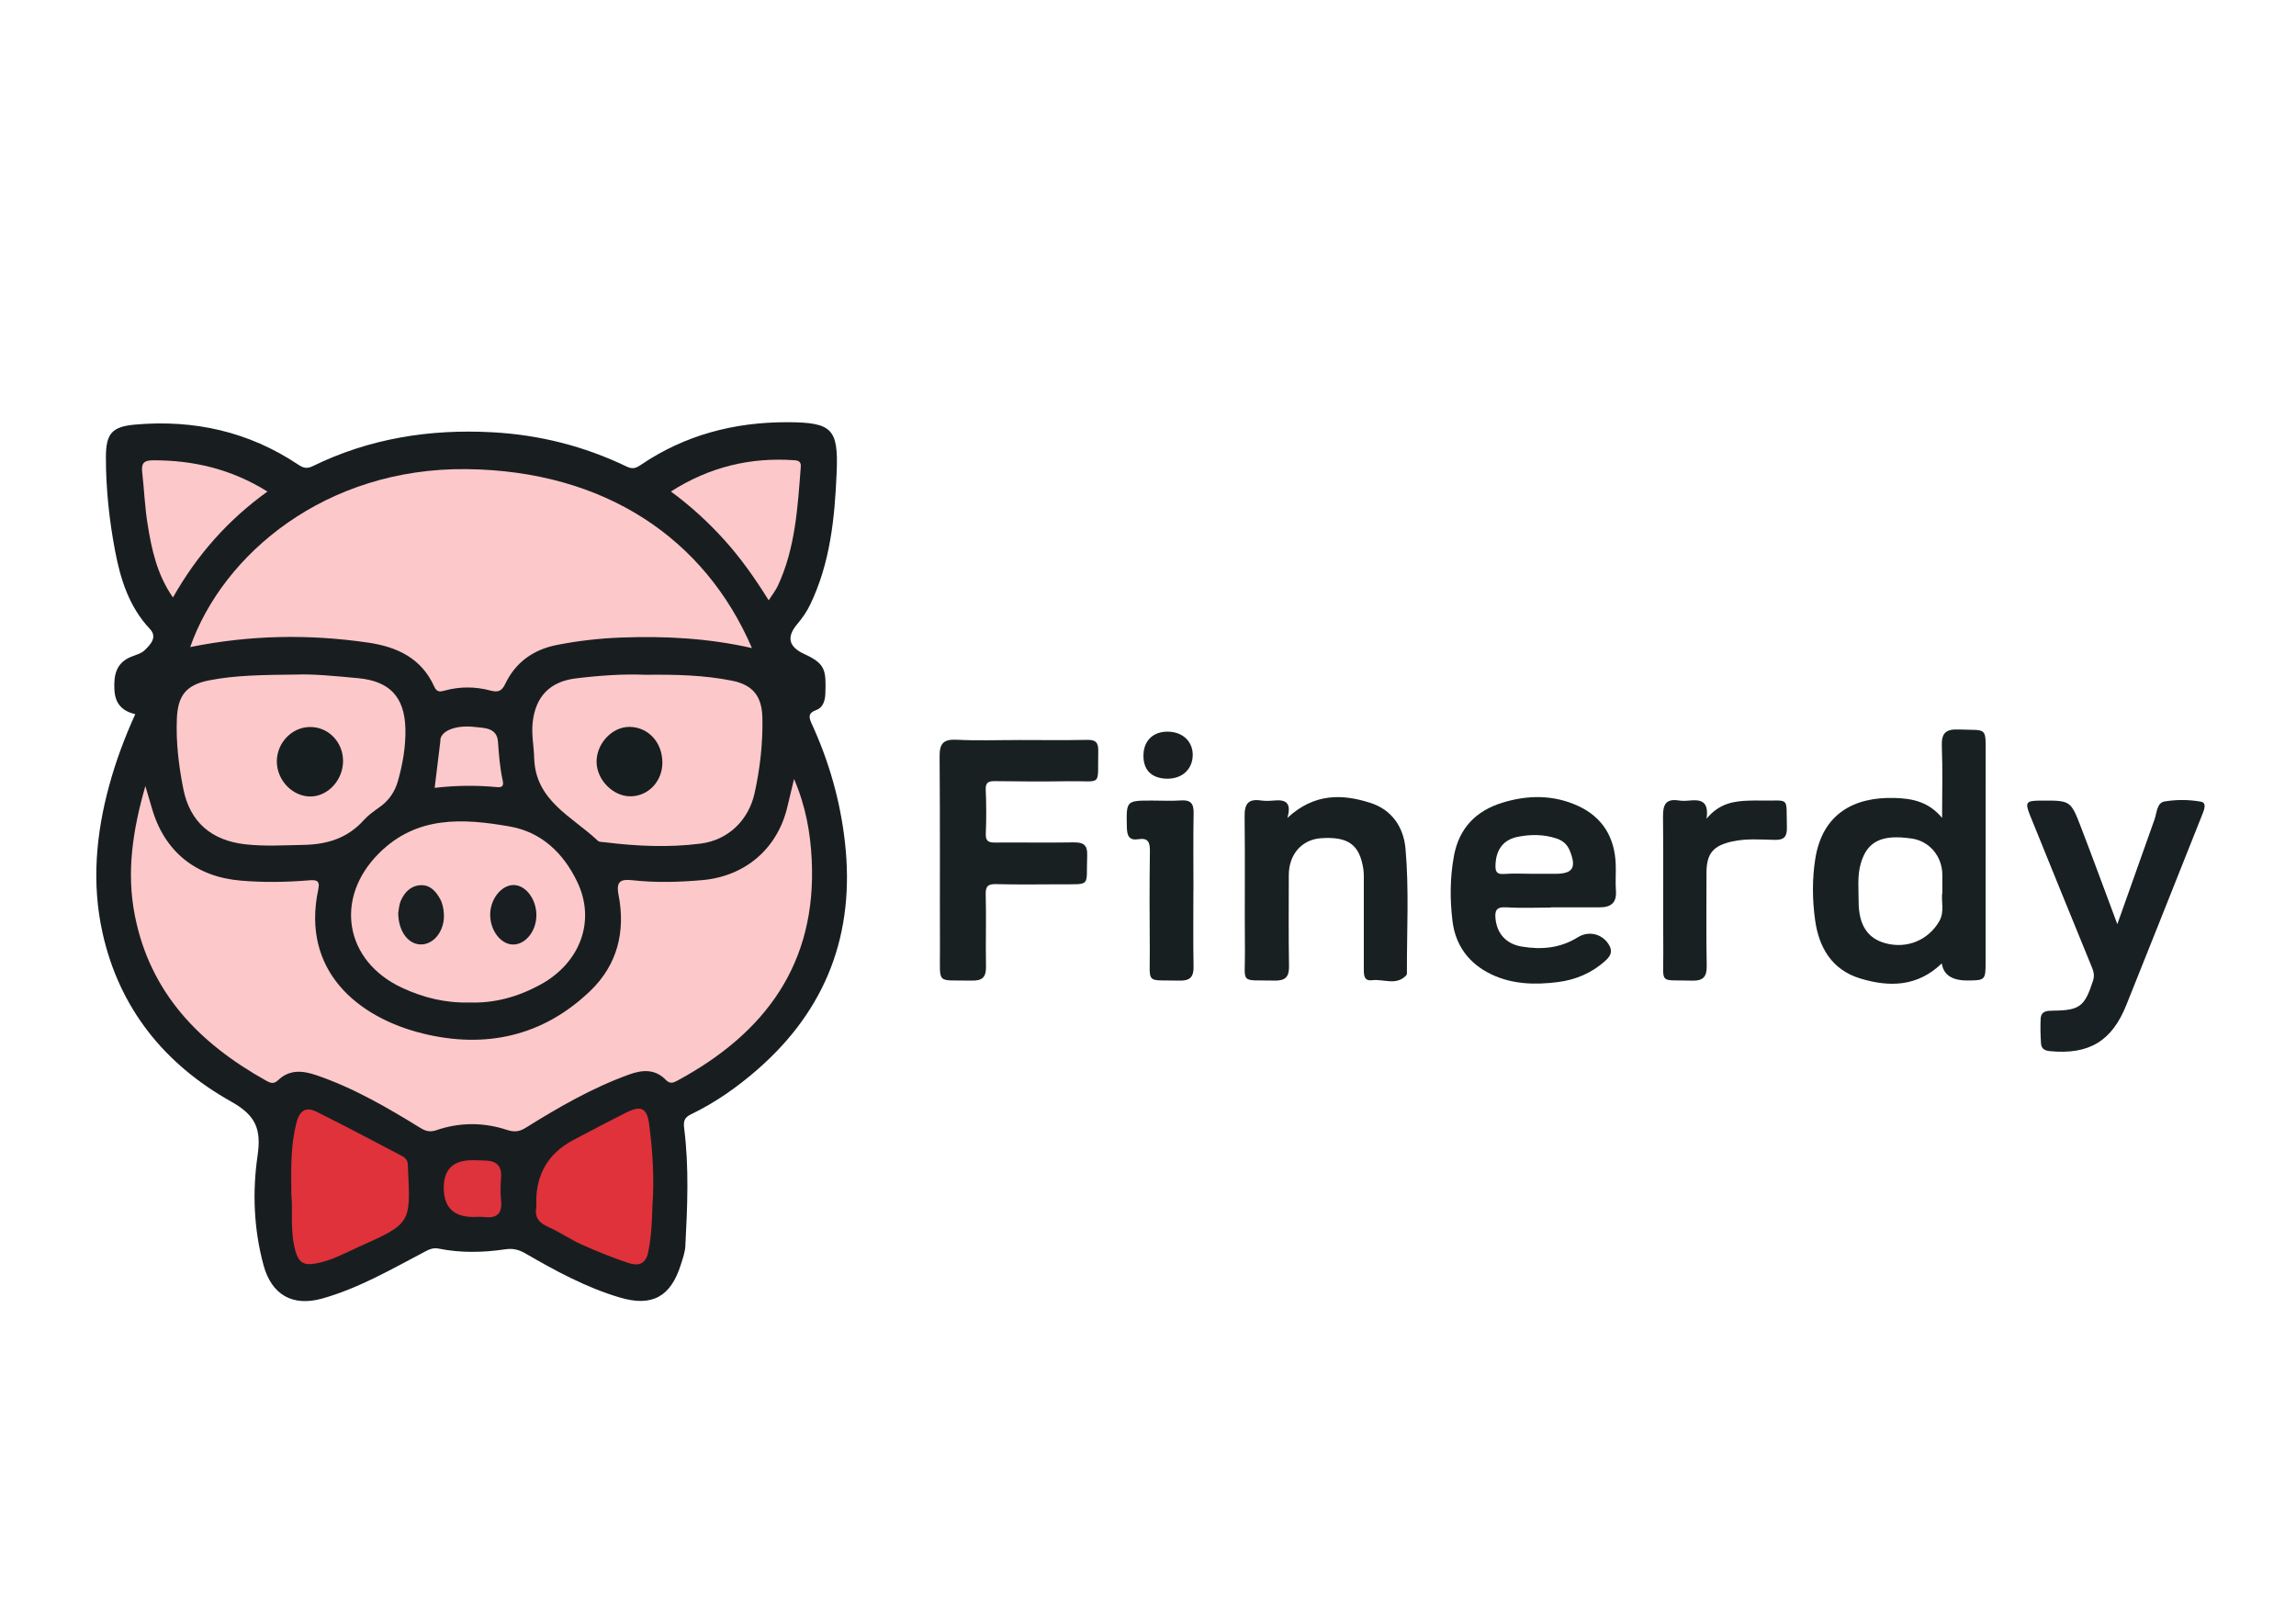
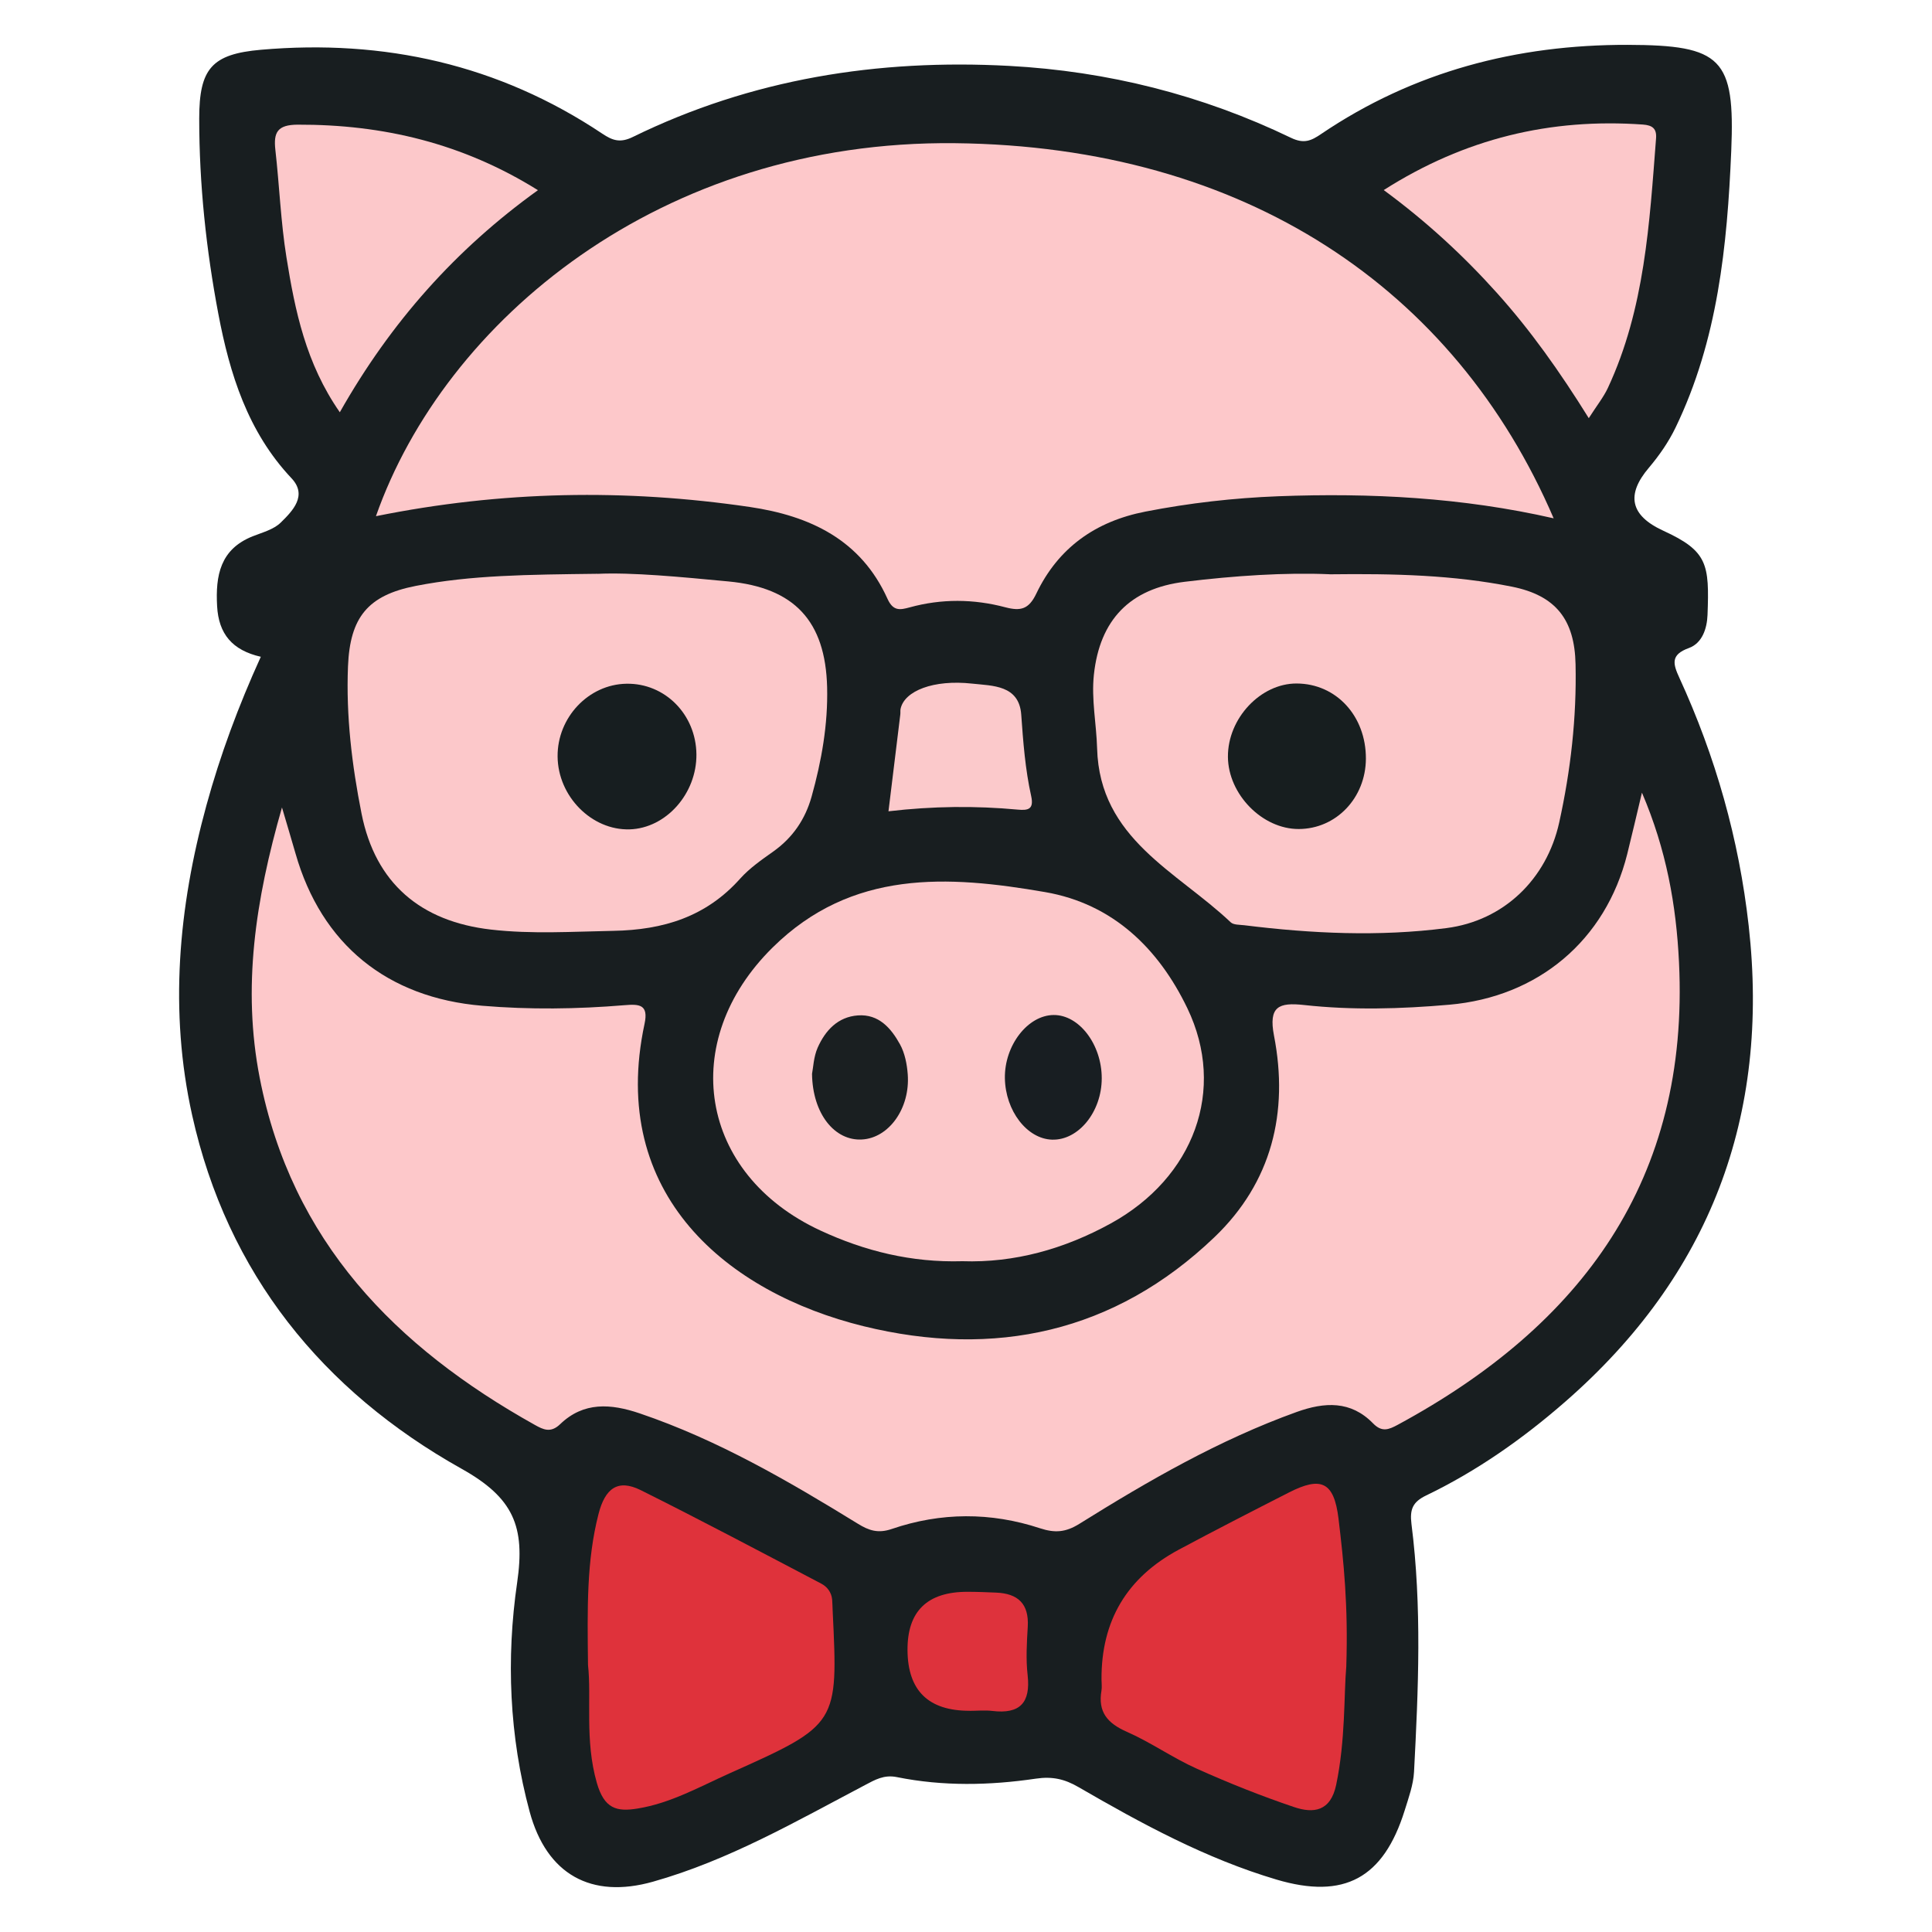
- <svg xmlns="http://www.w3.org/2000/svg" version="1.1" viewBox="0 0 841.89 595.28">
+ <svg xmlns="http://www.w3.org/2000/svg" xmlns:ns1="https://boxy-svg.com" viewBox="0 0 500 500" width="500px" height="500px">
  <defs>
-     <style>
-       .cls-1 {
-         fill: #fbc9cb;
-       }
- 
-       .cls-2 {
-         fill: #182021;
-       }
- 
-       .cls-3 {
-         fill: #fcc8ca;
-       }
- 
-       .cls-4 {
-         fill: #182022;
-       }
- 
-       .cls-5 {
-         fill: #171e1f;
-       }
- 
-       .cls-6 {
-         fill: #171e20;
-       }
- 
-       .cls-7 {
-         fill: #de323c;
-       }
- 
-       .cls-8 {
-         fill: #181e22;
-       }
- 
-       .cls-9 {
-         fill: #df323b;
-       }
- 
-       .cls-10 {
-         fill: #182023;
-       }
- 
-       .cls-11 {
-         fill: #fdc8ca;
-       }
- 
-       .cls-12 {
-         fill: #181e20;
-       }
- 
-       .cls-13 {
-         fill: #1a1f21;
-       }
- 
-       .cls-14 {
-         fill: #181f21;
-       }
- 
-       .cls-15 {
-         fill: #192022;
-       }
- 
-       .cls-16 {
-         fill: #1a2022;
-       }
-     </style>
+     <ns1:export>
+       <ns1:file format="png">
+         <ns1:variant scale="2" suffix="@2x" />
+         <ns1:variant scale="3" suffix="@3x" />
+       </ns1:file>
+       <ns1:file format="svg" />
+     </ns1:export>
  </defs>
-   <g>
-     <g id="Capa_1">
-       <g>
-         <path class="cls-12" d="M49.62,261.82c-5.02-1.14-7.39-4.01-7.66-8.84-.3-5.36.53-9.98,6.23-12.24,1.69-.67,3.65-1.18,4.88-2.38,2.12-2.07,4.74-4.77,1.89-7.78-7.65-8.12-10.8-18.27-12.78-28.71-2.13-11.24-3.35-22.68-3.35-34.18,0-8.74,2.19-11.29,10.8-12.04,21.55-1.88,41.58,2.58,59.69,14.67,1.79,1.2,3.13,1.67,5.35.58,20.77-10.17,42.86-13.66,65.8-12.43,17.26.93,33.75,5.08,49.31,12.58,2.28,1.1,3.55.5,5.23-.64,16.19-10.97,34.28-15.66,53.63-15.62,16.49.04,18.82,2.36,18.14,18.54-.7,16.6-2.35,33.1-9.74,48.4-1.24,2.56-2.84,4.86-4.67,7.03-3.98,4.68-3.32,8.33,2.53,11.01,7.78,3.57,8.06,5.86,7.73,14.73-.09,2.35-.91,4.94-3.27,5.79-3.23,1.17-2.77,2.77-1.66,5.19,6.34,13.81,10.43,28.23,12.13,43.37,3.74,33.34-6.76,61.16-32.08,83.25-7.41,6.47-15.44,12.12-24.33,16.4-2.34,1.13-2.89,2.41-2.57,4.99,1.84,14.42,1.21,28.89.45,43.34-.12,2.28-.95,4.55-1.64,6.77-3.7,11.83-10.55,15.6-22.42,12.08-12.33-3.66-23.56-9.76-34.62-16.17-2.4-1.4-4.57-1.91-7.46-1.48-8.08,1.19-16.25,1.36-24.31-.27-2.27-.46-3.84.48-5.59,1.4-12.03,6.33-23.84,13.16-37.06,16.89-10.83,3.06-18.61-1.27-21.58-12.25-3.57-13.19-4.12-26.8-2.18-40.09,1.42-9.78-.62-14.78-9.71-19.87-24.33-13.62-40.99-34.16-47.14-61.86-4.03-18.14-2.41-36.3,2.5-54.18,2.42-8.82,5.59-17.36,9.51-25.98Z" />
-         <path class="cls-4" d="M718.13,267.44c-4.94-.19-6.29,1.55-6.1,6.27.33,8.35.09,16.73.09,26.15-5.06-6.11-11.2-7.11-17.32-7.31-15.27-.48-26.58,6.04-29.17,22.26-1.18,7.37-1.1,15-.09,22.4,1.38,10.14,6.16,18.36,16.59,21.52,10.63,3.22,20.95,3.08,29.88-5.54q.93,6.29,9.35,6.27c6.54-.01,6.72-.17,6.72-6.74.01-25.12.01-50.24.01-75.35,0-11.22.77-9.51-9.96-9.93ZM711.05,337.81c-4.02,6.87-11.81,10.13-19.69,8-6.6-1.77-9.86-6.75-9.84-15.36,0-4.63-.53-9.3.78-13.87,2.35-8.16,7.68-10.78,18.73-9.15,6.43.95,11.11,6.46,11.18,13.18.02,2,0,3.99,0,6.49-.56,3.21.97,7.07-1.16,10.71Z" />
-         <path class="cls-15" d="M373.71,271.3c8.32,0,16.65.12,24.97-.05,3.06-.06,4.09.96,4.02,4.02-.31,13.43,1.81,10.95-10.91,11.14-8.99.14-17.98.1-26.96-.03-2.51-.04-3.5.54-3.38,3.27.23,5.31.24,10.65.02,15.97-.12,2.8,1.04,3.29,3.46,3.27,9.49-.08,18.98.1,28.46-.06,3.65-.06,5.44.66,5.26,4.92-.48,11.55,1.83,10.38-10.3,10.45-7.66.04-15.32.13-22.97-.06-2.95-.07-4.03.56-3.94,3.79.24,8.81-.07,17.63.1,26.45.07,3.91-1.38,5.22-5.28,5.13-13.1-.3-11.55,1.76-11.6-11.23-.08-23.62.07-47.25-.13-70.87-.04-4.73,1.32-6.46,6.21-6.21,7.64.39,15.31.1,22.97.11Z" />
-         <path class="cls-2" d="M552.21,332.63c5.47.36,10.97.1,16.46.1v-.09c5.99,0,11.97.01,17.96,0,3.99-.01,6.22-1.61,5.89-6.03-.24-3.3.06-6.65-.08-9.96-.42-9.82-4.93-17.16-13.93-21.25-9.01-4.09-18.45-3.97-27.72-1.09-9.59,2.98-15.79,9.29-17.67,19.53-1.46,7.93-1.49,15.91-.53,23.8,1.09,8.97,6.02,15.66,14.32,19.6,7.79,3.7,16.11,3.85,24.38,2.8,6.49-.83,12.48-3.35,17.43-7.88,1.59-1.47,2.63-3.04,1.53-5.24-2.18-4.38-7.46-5.96-11.7-3.3-6.44,4.04-13.43,4.62-20.66,3.39-5.59-.95-8.91-4.7-9.5-10.01-.32-2.92.11-4.6,3.82-4.36ZM548.37,316.96c.23-5.5,2.85-9.13,8.26-10.19,4.72-.93,9.51-.91,14.19.66,2.35.79,3.92,2.24,4.84,4.57,2.44,6.12,1.06,8.34-5.31,8.35h-8.44c-3.48,0-6.97-.21-10.42.06-2.89.23-3.22-1.12-3.12-3.45Z" />
-         <path class="cls-10" d="M776.37,338.83c4.71-13.25,9.16-25.81,13.63-38.37.87-2.45.88-6.15,3.64-6.62,4.36-.74,9.04-.72,13.39.07,2.37.43,1.06,3.28.33,5.12-5.03,12.64-10.05,25.28-15.09,37.91-4.18,10.48-8.4,20.94-12.56,31.43-5.29,13.32-13.7,18.37-28.05,17-2.08-.2-3.16-1-3.27-2.89-.18-2.98-.29-5.99-.13-8.97.17-2.98,2.43-2.96,4.75-2.99,9.7-.11,11.41-1.64,14.44-10.93.74-2.27.07-3.82-.66-5.61-7.44-18.28-14.96-36.53-22.33-54.84-2.07-5.13-1.6-5.61,3.97-5.63,10.75-.05,10.84-.08,14.63,9.79,4.43,11.53,8.68,23.13,13.32,35.53Z" />
-         <path class="cls-2" d="M472.07,299.85c9.86-9.12,20.13-8.8,30.43-5.5,7.8,2.49,12.17,8.82,12.87,16.82,1.32,14.93.48,29.93.51,44.89,0,.49.08,1.16-.2,1.46-3.65,3.99-8.37,1.31-12.58,1.84-3.21.41-3.02-2.3-3.02-4.5,0-10.48,0-20.97,0-31.45,0-1.66.06-3.35-.2-4.97-1.39-8.84-5.61-11.83-15.56-11.13-6.98.49-11.74,5.93-11.75,13.51-.02,11.15-.11,22.3.08,33.44.07,3.93-1.41,5.32-5.26,5.24-13.1-.28-10.78,1.5-10.9-10.74-.15-16.47.09-32.95-.12-49.42-.06-4.51,1.23-6.56,5.93-5.88,1.63.24,3.34.16,4.99.01,3.93-.35,6.42.62,4.77,6.38Z" />
-         <path class="cls-4" d="M625.74,300.16c4.76-5.75,10.14-6.47,15.71-6.64,1.33-.04,2.66-.06,3.99-.03,11.12.24,9.46-1.91,9.77,9.78.09,3.44-.96,4.72-4.51,4.64-5.14-.11-10.31-.55-15.42.56-7.14,1.55-9.56,4.43-9.55,11.65,0,11.31-.14,22.63.08,33.94.08,4.16-1.39,5.58-5.51,5.46-12.19-.37-10.33,1.6-10.41-10.19-.11-16.64.08-33.27-.1-49.91-.05-4.33.95-6.72,5.79-5.95,1.3.21,2.67.14,3.99.01,3.96-.38,7.15.11,6.18,6.68Z" />
-         <path class="cls-14" d="M437.59,326.41c0,9.31-.12,18.63.06,27.94.08,3.93-1.38,5.26-5.28,5.16-12.56-.32-10.67,1.64-10.77-10.91-.1-12.14-.13-24.28.04-36.42.04-3.24-.49-5.11-4.23-4.51-3.38.54-4.15-1.25-4.22-4.34-.21-9.84-.32-9.84,9.33-9.83,3.49,0,7,.19,10.48-.05,3.47-.24,4.73,1.02,4.67,4.53-.17,9.48-.06,18.96-.06,28.43h-.02Z" />
-         <path class="cls-16" d="M428.84,268.26c5.29.31,8.78,4.03,8.49,9.03-.29,5.13-4.28,8.44-9.84,8.18-5.52-.26-8.43-3.44-8.2-8.97.22-5.33,3.98-8.57,9.54-8.24Z" />
-         <path class="cls-11" d="M53.31,288.19c.96,3.27,1.68,5.64,2.36,8.02,4.54,15.91,16.06,25.25,32.64,26.64,8.32.7,16.62.59,24.93-.1,2.56-.21,4.2-.13,3.48,3.25-6.43,29.99,14.65,47.07,38.27,52.89,22.92,5.64,43.99,1.12,61.41-15.57,10.01-9.58,13.01-21.81,10.41-35.23-.99-5.13.84-5.85,5.24-5.37,8.45.93,16.93.69,25.41-.05,15.53-1.35,27.35-11.23,31.13-26.36.82-3.3,1.59-6.61,2.57-10.73,4.28,9.99,6,19.7,6.48,29.65,1.86,38.02-16.99,63.5-49.17,80.9-1.62.88-2.8,1.34-4.34-.24-3.89-3.99-8.46-3.75-13.36-1.99-13.53,4.87-25.89,12-38,19.56-2.41,1.5-4.28,1.63-6.88.78-8.61-2.84-17.35-2.81-25.93.12-2.39.82-4,.28-5.94-.92-12.17-7.48-24.49-14.66-38.13-19.29-5.07-1.72-9.82-2.07-13.93,1.88-1.66,1.6-2.96.95-4.43.13-24.39-13.62-42.55-32.13-48.12-60.7-3.07-15.76-.77-31.04,3.9-47.31Z" />
-         <path class="cls-11" d="M69.74,237.22c12.02-34.16,49.76-65.78,101.27-65.23,50.75.54,87.47,25.48,104.71,65.61-15.99-3.65-32.03-4.47-48.16-3.86-7.79.3-15.53,1.18-23.22,2.68-8.78,1.71-15.28,6.35-19.11,14.36-1.31,2.74-2.74,3.08-5.41,2.38-5.54-1.47-11.17-1.52-16.75.02-1.68.46-2.88.68-3.87-1.52-4.65-10.29-13.5-14.49-24.1-16.05-21.7-3.18-43.31-2.84-65.38,1.62Z" />
-         <path class="cls-3" d="M236.53,247.39c11.4-.14,21.71.13,31.87,2.16,7.7,1.54,10.99,5.76,11.15,13.58.2,9.35-.85,18.55-2.86,27.67-2.19,9.9-9.68,17.18-19.73,18.47-11.78,1.52-23.58.96-35.34-.5-.82-.1-1.89-.04-2.39-.52-9.38-8.9-22.93-14.58-23.36-30.41-.12-4.3-1.03-8.58-.56-12.92,1.03-9.54,6.28-15.05,15.88-16.22,8.76-1.07,17.57-1.65,25.33-1.32Z" />
-         <path class="cls-3" d="M108.47,247.31c6.03-.28,14.48.53,22.92,1.33,11.5,1.09,16.97,6.89,17.26,18.5.16,6.5-.97,12.9-2.72,19.15-1.11,3.95-3.3,7.18-6.72,9.6-2.03,1.44-4.13,2.9-5.77,4.73-5.96,6.67-13.41,8.97-22.19,9.13-7.14.13-14.24.6-21.38-.22-12.29-1.41-20.22-8.08-22.65-20.29-1.68-8.45-2.72-17.06-2.37-25.75.35-8.56,3.45-12.43,11.86-14.07,9.66-1.89,19.49-1.97,31.77-2.12Z" />
-         <path class="cls-3" d="M172.31,367.53c-8.91.26-17.09-1.77-24.86-5.38-21.22-9.86-24.99-33.06-8.32-49.5,13.84-13.65,30.64-12.62,47.64-9.68,11.86,2.05,19.86,9.87,24.89,20.33,6.85,14.25,1.16,29.61-13.39,37.62-8.13,4.47-16.85,6.92-25.96,6.61Z" />
-         <path class="cls-9" d="M106.83,438.18c-.12-9.99-.26-18.27,1.84-26.45,1.14-4.43,3.34-6.17,7.38-4.16,10.61,5.29,21.09,10.85,31.59,16.36,1.03.54,1.77,1.52,1.89,2.78.06.66.05,1.33.09,1.99.96,19.79,1,19.89-17.99,28.38-5.25,2.35-10.35,5.25-16.15,6.18-3.63.59-5.81.04-7.11-4.5-2.14-7.45-.9-14.88-1.54-20.59Z" />
-         <path class="cls-9" d="M239.45,438.42c-.43,4.88-.12,12.84-1.77,20.7-.98,4.65-3.97,5.03-7.36,3.88-5.78-1.95-11.47-4.22-17.03-6.72-4.2-1.88-8.02-4.6-12.23-6.45-3.37-1.48-5.07-3.45-4.43-7.18.11-.65.01-1.33.01-1.99q-.08-15.37,13.48-22.66c6.39-3.42,12.84-6.73,19.3-10.02,5.61-2.86,7.89-1.89,8.67,4.57.91,7.56,1.71,15.18,1.36,25.87Z" />
-         <path class="cls-3" d="M281.86,220.08c-5.13-8.24-10.21-15.39-16.08-21.92-5.86-6.52-12.29-12.46-19.78-17.97,14.2-9.04,29.15-12.6,45.33-11.46,1.64.12,2.43.69,2.3,2.4-1.15,14.87-1.97,29.81-8.42,43.65-.76,1.63-1.92,3.07-3.34,5.29Z" />
-         <path class="cls-3" d="M63.42,219.05c-5.94-8.53-7.84-17.78-9.33-27.08-1-6.21-1.23-12.53-1.94-18.79-.35-3.08.35-4.41,3.89-4.43,14.94-.05,28.89,3.26,42.03,11.46-14.34,10.31-25.72,23.06-34.65,38.84Z" />
-         <path class="cls-1" d="M159.38,288.84c.75-6.11,1.41-11.52,2.07-16.94.04-.33-.02-.67.05-.99.67-3.12,5.74-5.15,12.52-4.4,3.53.39,8.21.22,8.58,5.43.34,4.8.7,9.57,1.74,14.25.5,2.28-.51,2.53-2.32,2.36-7.42-.69-14.85-.62-22.64.29Z" />
-         <path class="cls-7" d="M173.57,446.16q-10.79.02-10.86-10.59-.07-10.23,10.49-10.22c1.66,0,3.33.07,4.99.14,3.83.15,5.79,1.95,5.55,5.98-.17,2.82-.34,5.68-.02,8.47.54,4.83-1.36,6.82-6.16,6.25-1.31-.16-2.66-.02-3.99-.02Z" />
-         <path class="cls-5" d="M242.88,279.64c-.03,6.87-5.21,12.29-11.75,12.3-6.36.02-12.33-6.06-12.38-12.62-.05-6.72,5.71-12.86,12.03-12.83,6.92.03,12.13,5.7,12.1,13.15Z" />
-         <path class="cls-6" d="M125.79,278.87c.07,6.89-5.32,12.94-11.68,13.13-6.65.19-12.55-5.78-12.6-12.76-.05-6.82,5.42-12.6,12.04-12.71,6.73-.12,12.17,5.37,12.24,12.35Z" />
-         <path class="cls-8" d="M196.68,335.53c0,5.87-4.07,10.89-8.7,10.74-4.38-.14-8.15-5.06-8.24-10.75-.09-5.72,3.99-11.01,8.52-11.05,4.47-.04,8.42,5.15,8.42,11.06Z" />
-         <path class="cls-13" d="M146.01,334.76c.21-1.04.27-2.96.99-4.59,1.33-2.99,3.51-5.37,7.02-5.63,3.66-.27,5.82,2.24,7.37,5.05.85,1.54,1.23,3.47,1.36,5.26.44,5.94-3.29,11.12-7.99,11.39-4.78.28-8.66-4.48-8.75-11.49Z" />
-       </g>
+   <g id="Capa_1" transform="matrix(1, 0, 0, 1, -182.3862, -45.80064)">
+     <g transform="matrix(1.47971, 0, 0, 1.47971, 176.4864, -171.6373)" style="">
+       <path class="cls-12" d="M49.62,261.82c-5.02-1.14-7.39-4.01-7.66-8.84-.3-5.36.53-9.98,6.23-12.24,1.69-.67,3.65-1.18,4.88-2.38,2.12-2.07,4.74-4.77,1.89-7.78-7.65-8.12-10.8-18.27-12.78-28.71-2.13-11.24-3.35-22.68-3.35-34.18,0-8.74,2.19-11.29,10.8-12.04,21.55-1.88,41.58,2.58,59.69,14.67,1.79,1.2,3.13,1.67,5.35.58,20.77-10.17,42.86-13.66,65.8-12.43,17.26.93,33.75,5.08,49.31,12.58,2.28,1.1,3.55.5,5.23-.64,16.19-10.97,34.28-15.66,53.63-15.62,16.49.04,18.82,2.36,18.14,18.54-.7,16.6-2.35,33.1-9.74,48.4-1.24,2.56-2.84,4.86-4.67,7.03-3.98,4.68-3.32,8.33,2.53,11.01,7.78,3.57,8.06,5.86,7.73,14.73-.09,2.35-.91,4.94-3.27,5.79-3.23,1.17-2.77,2.77-1.66,5.19,6.34,13.81,10.43,28.23,12.13,43.37,3.74,33.34-6.76,61.16-32.08,83.25-7.41,6.47-15.44,12.12-24.33,16.4-2.34,1.13-2.89,2.41-2.57,4.99,1.84,14.42,1.21,28.89.45,43.34-.12,2.28-.95,4.55-1.64,6.77-3.7,11.83-10.55,15.6-22.42,12.08-12.33-3.66-23.56-9.76-34.62-16.17-2.4-1.4-4.57-1.91-7.46-1.48-8.08,1.19-16.25,1.36-24.31-.27-2.27-.46-3.84.48-5.59,1.4-12.03,6.33-23.84,13.16-37.06,16.89-10.83,3.06-18.61-1.27-21.58-12.25-3.57-13.19-4.12-26.8-2.18-40.09,1.42-9.78-.62-14.78-9.71-19.87-24.33-13.62-40.99-34.16-47.14-61.86-4.03-18.14-2.41-36.3,2.5-54.18,2.42-8.82,5.59-17.36,9.51-25.98Z" style="fill: rgb(24, 30, 32);" />
+       <path class="cls-11" d="M53.31,288.19c.96,3.27,1.68,5.64,2.36,8.02,4.54,15.91,16.06,25.25,32.64,26.64,8.32.7,16.62.59,24.93-.1,2.56-.21,4.2-.13,3.48,3.25-6.43,29.99,14.65,47.07,38.27,52.89,22.92,5.64,43.99,1.12,61.41-15.57,10.01-9.58,13.01-21.81,10.41-35.23-.99-5.13.84-5.85,5.24-5.37,8.45.93,16.93.69,25.41-.05,15.53-1.35,27.35-11.23,31.13-26.36.82-3.3,1.59-6.61,2.57-10.73,4.28,9.99,6,19.7,6.48,29.65,1.86,38.02-16.99,63.5-49.17,80.9-1.62.88-2.8,1.34-4.34-.24-3.89-3.99-8.46-3.75-13.36-1.99-13.53,4.87-25.89,12-38,19.56-2.41,1.5-4.28,1.63-6.88.78-8.61-2.84-17.35-2.81-25.93.12-2.39.82-4,.28-5.94-.92-12.17-7.48-24.49-14.66-38.13-19.29-5.07-1.72-9.82-2.07-13.93,1.88-1.66,1.6-2.96.95-4.43.13-24.39-13.62-42.55-32.13-48.12-60.7-3.07-15.76-.77-31.04,3.9-47.31Z" style="fill: rgb(253, 200, 202);" />
+       <path class="cls-11" d="M69.74,237.22c12.02-34.16,49.76-65.78,101.27-65.23,50.75.54,87.47,25.48,104.71,65.61-15.99-3.65-32.03-4.47-48.16-3.86-7.79.3-15.53,1.18-23.22,2.68-8.78,1.71-15.28,6.35-19.11,14.36-1.31,2.74-2.74,3.08-5.41,2.38-5.54-1.47-11.17-1.52-16.75.02-1.68.46-2.88.68-3.87-1.52-4.65-10.29-13.5-14.49-24.1-16.05-21.7-3.18-43.31-2.84-65.38,1.62Z" style="fill: rgb(253, 200, 202);" />
+       <path class="cls-3" d="M236.53,247.39c11.4-.14,21.71.13,31.87,2.16,7.7,1.54,10.99,5.76,11.15,13.58.2,9.35-.85,18.55-2.86,27.67-2.19,9.9-9.68,17.18-19.73,18.47-11.78,1.52-23.58.96-35.34-.5-.82-.1-1.89-.04-2.39-.52-9.38-8.9-22.93-14.58-23.36-30.41-.12-4.3-1.03-8.58-.56-12.92,1.03-9.54,6.28-15.05,15.88-16.22,8.76-1.07,17.57-1.65,25.33-1.32Z" style="fill: rgb(252, 200, 202);" />
+       <path class="cls-3" d="M108.47,247.31c6.03-.28,14.48.53,22.92,1.33,11.5,1.09,16.97,6.89,17.26,18.5.16,6.5-.97,12.9-2.72,19.15-1.11,3.95-3.3,7.18-6.72,9.6-2.03,1.44-4.13,2.9-5.77,4.73-5.96,6.67-13.41,8.97-22.19,9.13-7.14.13-14.24.6-21.38-.22-12.29-1.41-20.22-8.08-22.65-20.29-1.68-8.45-2.72-17.06-2.37-25.75.35-8.56,3.45-12.43,11.86-14.07,9.66-1.89,19.49-1.97,31.77-2.12Z" style="fill: rgb(252, 200, 202);" />
+       <path class="cls-3" d="M172.31,367.53c-8.91.26-17.09-1.77-24.86-5.38-21.22-9.86-24.99-33.06-8.32-49.5,13.84-13.65,30.64-12.62,47.64-9.68,11.86,2.05,19.86,9.87,24.89,20.33,6.85,14.25,1.16,29.61-13.39,37.62-8.13,4.47-16.85,6.92-25.96,6.61Z" style="fill: rgb(252, 200, 202);" />
+       <path class="cls-9" d="M106.83,438.18c-.12-9.99-.26-18.27,1.84-26.45,1.14-4.43,3.34-6.17,7.38-4.16,10.61,5.29,21.09,10.85,31.59,16.36,1.03.54,1.77,1.52,1.89,2.78.06.66.05,1.33.09,1.99.96,19.79,1,19.89-17.99,28.38-5.25,2.35-10.35,5.25-16.15,6.18-3.63.59-5.81.04-7.11-4.5-2.14-7.45-.9-14.88-1.54-20.59Z" style="fill: rgb(223, 50, 59);" />
+       <path class="cls-9" d="M239.45,438.42c-.43,4.88-.12,12.84-1.77,20.7-.98,4.65-3.97,5.03-7.36,3.88-5.78-1.95-11.47-4.22-17.03-6.72-4.2-1.88-8.02-4.6-12.23-6.45-3.37-1.48-5.07-3.45-4.43-7.18.11-.65.01-1.33.01-1.99q-.08-15.37,13.48-22.66c6.39-3.42,12.84-6.73,19.3-10.02,5.61-2.86,7.89-1.89,8.67,4.57.91,7.56,1.71,15.18,1.36,25.87Z" style="fill: rgb(223, 50, 59);" />
+       <path class="cls-3" d="M281.86,220.08c-5.13-8.24-10.21-15.39-16.08-21.92-5.86-6.52-12.29-12.46-19.78-17.97,14.2-9.04,29.15-12.6,45.33-11.46,1.64.12,2.43.69,2.3,2.4-1.15,14.87-1.97,29.81-8.42,43.65-.76,1.63-1.92,3.07-3.34,5.29Z" style="fill: rgb(252, 200, 202);" />
+       <path class="cls-3" d="M63.42,219.05c-5.94-8.53-7.84-17.78-9.33-27.08-1-6.21-1.23-12.53-1.94-18.79-.35-3.08.35-4.41,3.89-4.43,14.94-.05,28.89,3.26,42.03,11.46-14.34,10.31-25.72,23.06-34.65,38.84Z" style="fill: rgb(252, 200, 202);" />
+       <path class="cls-1" d="M159.38,288.84c.75-6.11,1.41-11.52,2.07-16.94.04-.33-.02-.67.05-.99.67-3.12,5.74-5.15,12.52-4.4,3.53.39,8.21.22,8.58,5.43.34,4.8.7,9.57,1.74,14.25.5,2.28-.51,2.53-2.32,2.36-7.42-.69-14.85-.62-22.64.29Z" style="fill: rgb(251, 201, 203);" />
+       <path class="cls-7" d="M173.57,446.16q-10.79.02-10.86-10.59-.07-10.23,10.49-10.22c1.66,0,3.33.07,4.99.14,3.83.15,5.79,1.95,5.55,5.98-.17,2.82-.34,5.68-.02,8.47.54,4.83-1.36,6.82-6.16,6.25-1.31-.16-2.66-.02-3.99-.02Z" style="fill: rgb(222, 50, 60);" />
+       <path class="cls-5" d="M242.88,279.64c-.03,6.87-5.21,12.29-11.75,12.3-6.36.02-12.33-6.06-12.38-12.62-.05-6.72,5.71-12.86,12.03-12.83,6.92.03,12.13,5.7,12.1,13.15Z" style="fill: rgb(23, 30, 31);" />
+       <path class="cls-6" d="M125.79,278.87c.07,6.89-5.32,12.94-11.68,13.13-6.65.19-12.55-5.78-12.6-12.76-.05-6.82,5.42-12.6,12.04-12.71,6.73-.12,12.17,5.37,12.24,12.35Z" style="fill: rgb(23, 30, 32);" />
+       <path class="cls-8" d="M196.68,335.53c0,5.87-4.07,10.89-8.7,10.74-4.38-.14-8.15-5.06-8.24-10.75-.09-5.72,3.99-11.01,8.52-11.05,4.47-.04,8.42,5.15,8.42,11.06Z" style="fill: rgb(24, 30, 34);" />
+       <path class="cls-13" d="M146.01,334.76c.21-1.04.27-2.96.99-4.59,1.33-2.99,3.51-5.37,7.02-5.63,3.66-.27,5.82,2.24,7.37,5.05.85,1.54,1.23,3.47,1.36,5.26.44,5.94-3.29,11.12-7.99,11.39-4.78.28-8.66-4.48-8.75-11.49Z" style="fill: rgb(26, 31, 33);" />
    </g>
  </g>
</svg>
